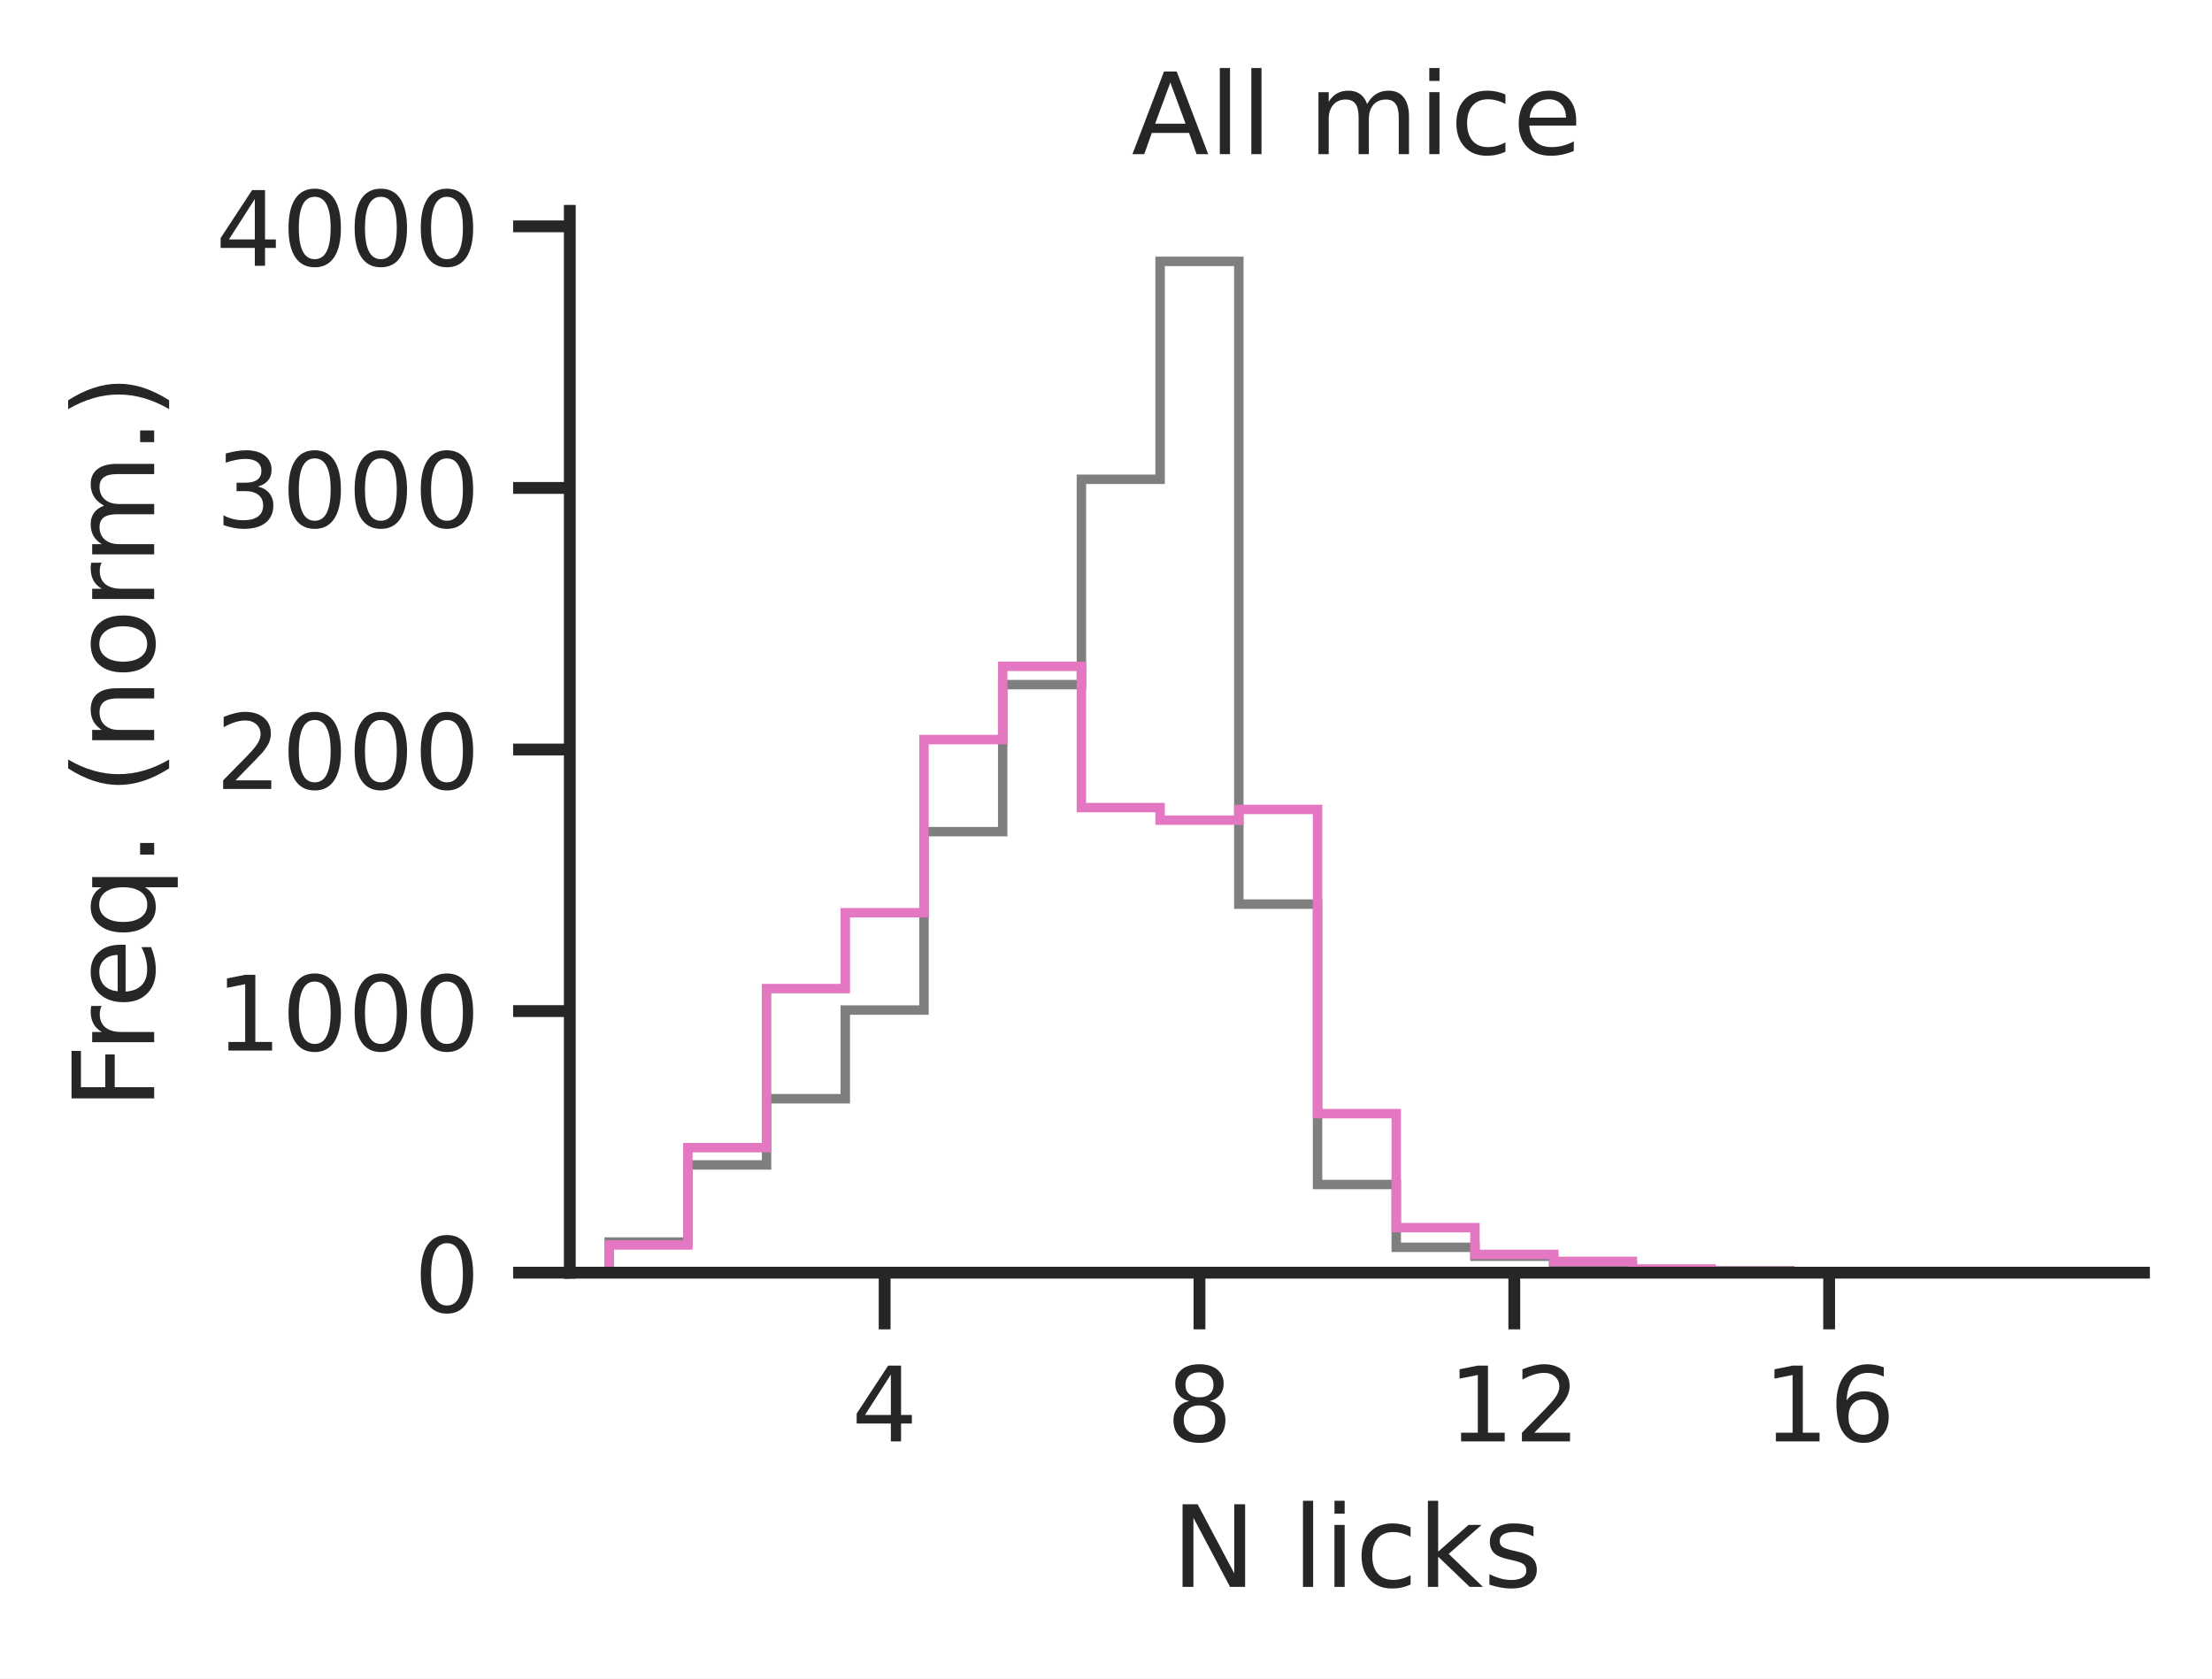
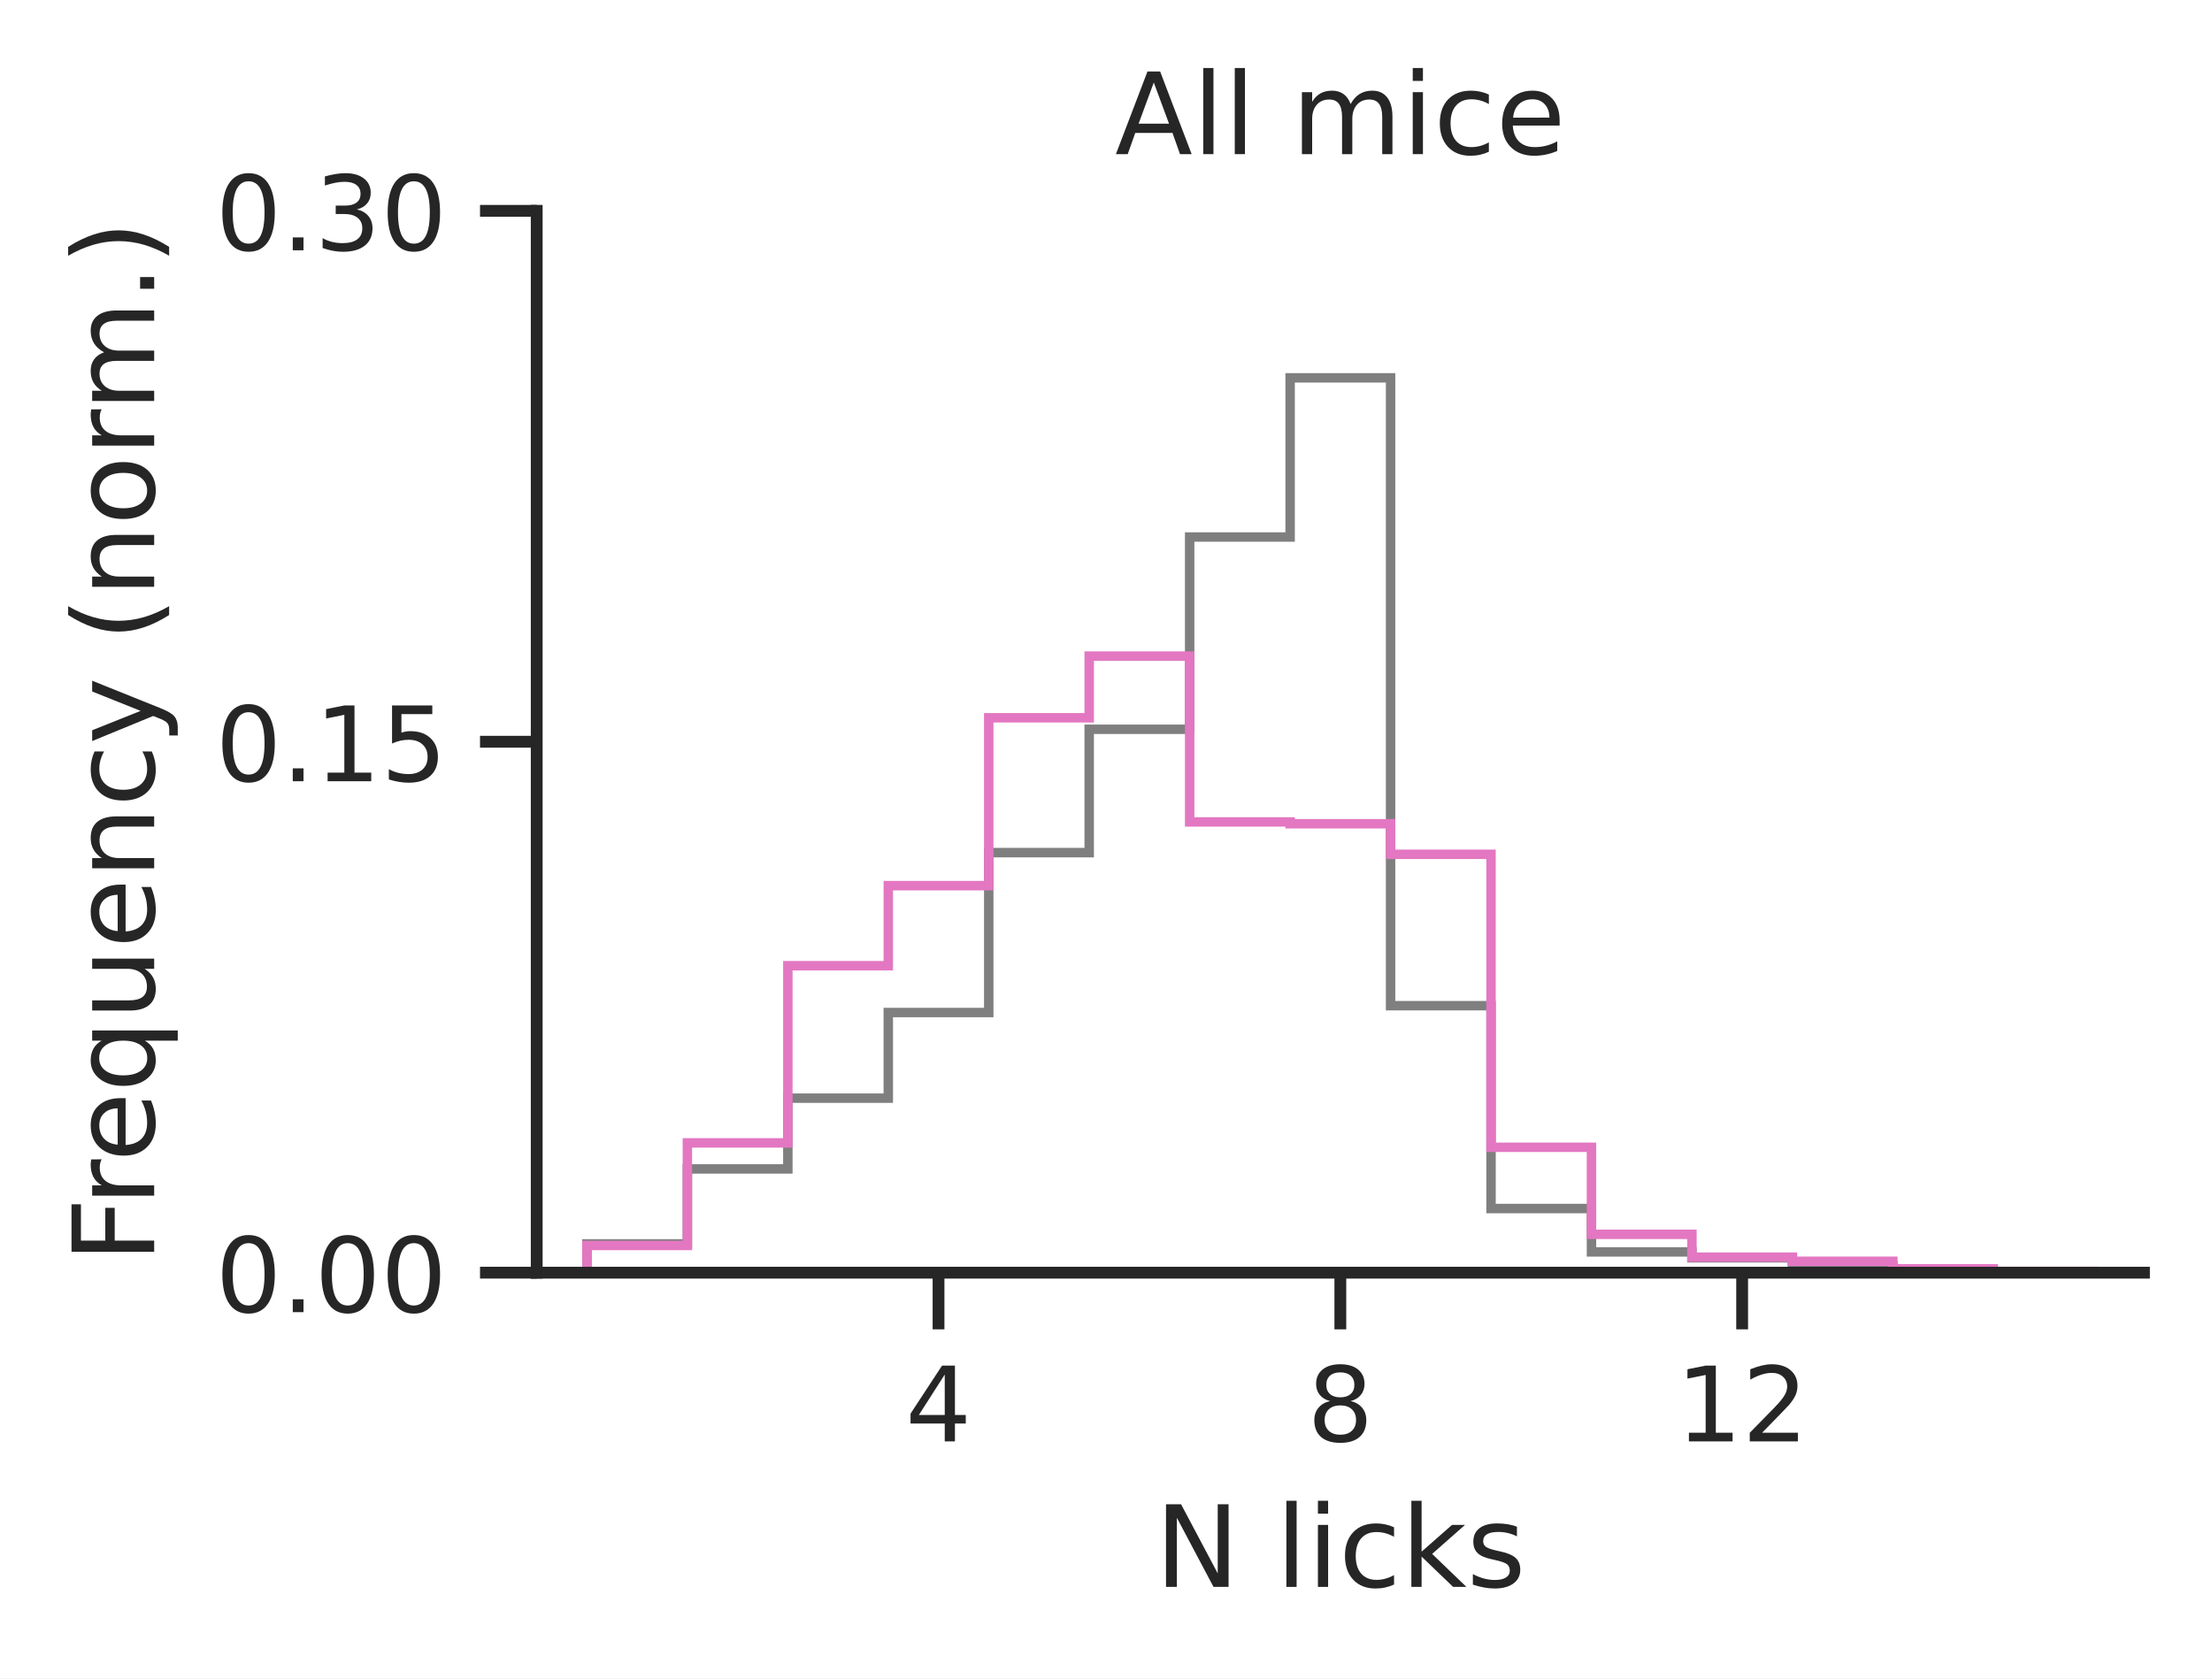
<svg xmlns="http://www.w3.org/2000/svg" xmlns:xlink="http://www.w3.org/1999/xlink" width="234.12pt" height="177.69pt" viewBox="0 0 234.12 177.69" version="1.1">
  <defs>
    <style type="text/css">*{stroke-linejoin: round; stroke-linecap: butt}</style>
  </defs>
  <g id="figure_1">
    <g id="patch_1">
      <path d="M 0 177.69  L 234.12 177.69  L 234.12 0  L 0 0  z " style="fill: #ffffff" />
    </g>
    <g id="axes_1">
      <g id="patch_2">
-         <path d="M 60.309 134.73  L 226.92 134.73  L 226.92 22.318  L 60.309 22.318  z " style="fill: #ffffff" />
+         <path d="M 56.806 134.73  L 226.92 134.73  L 226.92 22.318  L 56.806 22.318  z " style="fill: #ffffff" />
      </g>
      <g id="matplotlib.axis_1">
        <g id="xtick_1">
          <g id="line2d_1">
            <defs>
-               <path id="m507c92419c" d="M 0 0  L 0 6  " style="stroke: #262626; stroke-width: 1.25" />
-             </defs>
-             <g>
-               <use xlink:href="#m507c92419c" x="93.631" y="134.73" style="fill: #262626; stroke: #262626; stroke-width: 1.25" />
+               <path id="mb2087711fd" d="M 0 0  L 0 6  " style="stroke: #262626; stroke-width: 1.25" />
+             </defs>
+             <g>
+               <use xlink:href="#mb2087711fd" x="99.334" y="134.73" style="fill: #262626; stroke: #262626; stroke-width: 1.25" />
            </g>
          </g>
          <g id="text_1">
-             <g style="fill: #262626" transform="translate(90.13153 152.5881) scale(0.11 -0.11)">
+             <g style="fill: #262626" transform="translate(95.83496 152.5881) scale(0.11 -0.11)">
              <defs>
                <path id="DejaVuSans-34" d="M 2419 4116  L 825 1625  L 2419 1625  L 2419 4116  z M 2253 4666  L 3047 4666  L 3047 1625  L 3713 1625  L 3713 1100  L 3047 1100  L 3047 0  L 2419 0  L 2419 1100  L 313 1100  L 313 1709  L 2253 4666  z " transform="scale(0.015625)" />
              </defs>
              <use xlink:href="#DejaVuSans-34" />
            </g>
          </g>
        </g>
        <g id="xtick_2">
          <g id="line2d_2">
            <g>
-               <use xlink:href="#m507c92419c" x="126.953" y="134.73" style="fill: #262626; stroke: #262626; stroke-width: 1.25" />
+               <use xlink:href="#mb2087711fd" x="141.863" y="134.73" style="fill: #262626; stroke: #262626; stroke-width: 1.25" />
            </g>
          </g>
          <g id="text_2">
-             <g style="fill: #262626" transform="translate(123.4537 152.5881) scale(0.11 -0.11)">
+             <g style="fill: #262626" transform="translate(138.3634 152.5881) scale(0.11 -0.11)">
              <defs>
                <path id="DejaVuSans-38" d="M 2034 2216  Q 1584 2216 1326 1975  Q 1069 1734 1069 1313  Q 1069 891 1326 650  Q 1584 409 2034 409  Q 2484 409 2743 651  Q 3003 894 3003 1313  Q 3003 1734 2745 1975  Q 2488 2216 2034 2216  z M 1403 2484  Q 997 2584 770 2862  Q 544 3141 544 3541  Q 544 4100 942 4425  Q 1341 4750 2034 4750  Q 2731 4750 3128 4425  Q 3525 4100 3525 3541  Q 3525 3141 3298 2862  Q 3072 2584 2669 2484  Q 3125 2378 3379 2068  Q 3634 1759 3634 1313  Q 3634 634 3220 271  Q 2806 -91 2034 -91  Q 1263 -91 848 271  Q 434 634 434 1313  Q 434 1759 690 2068  Q 947 2378 1403 2484  z M 1172 3481  Q 1172 3119 1398 2916  Q 1625 2713 2034 2713  Q 2441 2713 2670 2916  Q 2900 3119 2900 3481  Q 2900 3844 2670 4047  Q 2441 4250 2034 4250  Q 1625 4250 1398 4047  Q 1172 3844 1172 3481  z " transform="scale(0.015625)" />
              </defs>
              <use xlink:href="#DejaVuSans-38" />
            </g>
          </g>
        </g>
        <g id="xtick_3">
          <g id="line2d_3">
            <g>
-               <use xlink:href="#m507c92419c" x="160.275" y="134.73" style="fill: #262626; stroke: #262626; stroke-width: 1.25" />
+               <use xlink:href="#mb2087711fd" x="184.391" y="134.73" style="fill: #262626; stroke: #262626; stroke-width: 1.25" />
            </g>
          </g>
          <g id="text_3">
-             <g style="fill: #262626" transform="translate(153.2765 152.5881) scale(0.11 -0.11)">
+             <g style="fill: #262626" transform="translate(177.3924 152.5881) scale(0.11 -0.11)">
              <defs>
                <path id="DejaVuSans-31" d="M 794 531  L 1825 531  L 1825 4091  L 703 3866  L 703 4441  L 1819 4666  L 2450 4666  L 2450 531  L 3481 531  L 3481 0  L 794 0  L 794 531  z " transform="scale(0.015625)" />
                <path id="DejaVuSans-32" d="M 1228 531  L 3431 531  L 3431 0  L 469 0  L 469 531  Q 828 903 1448 1529  Q 2069 2156 2228 2338  Q 2531 2678 2651 2914  Q 2772 3150 2772 3378  Q 2772 3750 2511 3984  Q 2250 4219 1831 4219  Q 1534 4219 1204 4116  Q 875 4013 500 3803  L 500 4441  Q 881 4594 1212 4672  Q 1544 4750 1819 4750  Q 2544 4750 2975 4387  Q 3406 4025 3406 3419  Q 3406 3131 3298 2873  Q 3191 2616 2906 2266  Q 2828 2175 2409 1742  Q 1991 1309 1228 531  z " transform="scale(0.015625)" />
              </defs>
              <use xlink:href="#DejaVuSans-31" />
              <use xlink:href="#DejaVuSans-32" transform="translate(63.62305 0)" />
            </g>
          </g>
        </g>
-         <g id="xtick_4">
-           <g id="line2d_4">
-             <g>
-               <use xlink:href="#m507c92419c" x="193.597" y="134.73" style="fill: #262626; stroke: #262626; stroke-width: 1.25" />
-             </g>
-           </g>
-           <g id="text_4">
-             <g style="fill: #262626" transform="translate(186.5986 152.5881) scale(0.11 -0.11)">
-               <defs>
-                 <path id="DejaVuSans-36" d="M 2113 2584  Q 1688 2584 1439 2293  Q 1191 2003 1191 1497  Q 1191 994 1439 701  Q 1688 409 2113 409  Q 2538 409 2786 701  Q 3034 994 3034 1497  Q 3034 2003 2786 2293  Q 2538 2584 2113 2584  z M 3366 4563  L 3366 3988  Q 3128 4100 2886 4159  Q 2644 4219 2406 4219  Q 1781 4219 1451 3797  Q 1122 3375 1075 2522  Q 1259 2794 1537 2939  Q 1816 3084 2150 3084  Q 2853 3084 3261 2657  Q 3669 2231 3669 1497  Q 3669 778 3244 343  Q 2819 -91 2113 -91  Q 1303 -91 875 529  Q 447 1150 447 2328  Q 447 3434 972 4092  Q 1497 4750 2381 4750  Q 2619 4750 2861 4703  Q 3103 4656 3366 4563  z " transform="scale(0.015625)" />
-               </defs>
-               <use xlink:href="#DejaVuSans-31" />
-               <use xlink:href="#DejaVuSans-36" transform="translate(63.62305 0)" />
-             </g>
-           </g>
-         </g>
-         <g id="text_5">
-           <g style="fill: #262626" transform="translate(123.9857 167.9939) scale(0.12 -0.12)">
+         <g id="text_4">
+           <g style="fill: #262626" transform="translate(122.2343 167.9939) scale(0.12 -0.12)">
            <defs>
              <path id="DejaVuSans-4e" d="M 628 4666  L 1478 4666  L 3547 763  L 3547 4666  L 4159 4666  L 4159 0  L 3309 0  L 1241 3903  L 1241 0  L 628 0  L 628 4666  z " transform="scale(0.015625)" />
              <path id="DejaVuSans-20" transform="scale(0.015625)" />
              <path id="DejaVuSans-6c" d="M 603 4863  L 1178 4863  L 1178 0  L 603 0  L 603 4863  z " transform="scale(0.015625)" />
              <path id="DejaVuSans-69" d="M 603 3500  L 1178 3500  L 1178 0  L 603 0  L 603 3500  z M 603 4863  L 1178 4863  L 1178 4134  L 603 4134  L 603 4863  z " transform="scale(0.015625)" />
              <path id="DejaVuSans-63" d="M 3122 3366  L 3122 2828  Q 2878 2963 2633 3030  Q 2388 3097 2138 3097  Q 1578 3097 1268 2742  Q 959 2388 959 1747  Q 959 1106 1268 751  Q 1578 397 2138 397  Q 2388 397 2633 464  Q 2878 531 3122 666  L 3122 134  Q 2881 22 2623 -34  Q 2366 -91 2075 -91  Q 1284 -91 818 406  Q 353 903 353 1747  Q 353 2603 823 3093  Q 1294 3584 2113 3584  Q 2378 3584 2631 3529  Q 2884 3475 3122 3366  z " transform="scale(0.015625)" />
              <path id="DejaVuSans-6b" d="M 581 4863  L 1159 4863  L 1159 1991  L 2875 3500  L 3609 3500  L 1753 1863  L 3688 0  L 2938 0  L 1159 1709  L 1159 0  L 581 0  L 581 4863  z " transform="scale(0.015625)" />
              <path id="DejaVuSans-73" d="M 2834 3397  L 2834 2853  Q 2591 2978 2328 3040  Q 2066 3103 1784 3103  Q 1356 3103 1142 2972  Q 928 2841 928 2578  Q 928 2378 1081 2264  Q 1234 2150 1697 2047  L 1894 2003  Q 2506 1872 2764 1633  Q 3022 1394 3022 966  Q 3022 478 2636 193  Q 2250 -91 1575 -91  Q 1294 -91 989 -36  Q 684 19 347 128  L 347 722  Q 666 556 975 473  Q 1284 391 1588 391  Q 1994 391 2212 530  Q 2431 669 2431 922  Q 2431 1156 2273 1281  Q 2116 1406 1581 1522  L 1381 1569  Q 847 1681 609 1914  Q 372 2147 372 2553  Q 372 3047 722 3315  Q 1072 3584 1716 3584  Q 2034 3584 2315 3537  Q 2597 3491 2834 3397  z " transform="scale(0.015625)" />
            </defs>
            <use xlink:href="#DejaVuSans-4e" />
            <use xlink:href="#DejaVuSans-20" transform="translate(74.80469 0)" />
            <use xlink:href="#DejaVuSans-6c" transform="translate(106.5918 0)" />
            <use xlink:href="#DejaVuSans-69" transform="translate(134.375 0)" />
            <use xlink:href="#DejaVuSans-63" transform="translate(162.1582 0)" />
            <use xlink:href="#DejaVuSans-6b" transform="translate(217.1387 0)" />
            <use xlink:href="#DejaVuSans-73" transform="translate(275.0488 0)" />
          </g>
        </g>
      </g>
      <g id="matplotlib.axis_2">
        <g id="ytick_1">
+           <g id="line2d_4">
+             <defs>
+               <path id="mbf10656b98" d="M 0 0  L -6 0  " style="stroke: #262626; stroke-width: 1.25" />
+             </defs>
+             <g>
+               <use xlink:href="#mbf10656b98" x="56.806" y="134.73" style="fill: #262626; stroke: #262626; stroke-width: 1.25" />
+             </g>
+           </g>
+           <g id="text_5">
+             <g style="fill: #262626" transform="translate(22.81375 138.909) scale(0.11 -0.11)">
+               <defs>
+                 <path id="DejaVuSans-30" d="M 2034 4250  Q 1547 4250 1301 3770  Q 1056 3291 1056 2328  Q 1056 1369 1301 889  Q 1547 409 2034 409  Q 2525 409 2770 889  Q 3016 1369 3016 2328  Q 3016 3291 2770 3770  Q 2525 4250 2034 4250  z M 2034 4750  Q 2819 4750 3233 4129  Q 3647 3509 3647 2328  Q 3647 1150 3233 529  Q 2819 -91 2034 -91  Q 1250 -91 836 529  Q 422 1150 422 2328  Q 422 3509 836 4129  Q 1250 4750 2034 4750  z " transform="scale(0.015625)" />
+                 <path id="DejaVuSans-2e" d="M 684 794  L 1344 794  L 1344 0  L 684 0  L 684 794  z " transform="scale(0.015625)" />
+               </defs>
+               <use xlink:href="#DejaVuSans-30" />
+               <use xlink:href="#DejaVuSans-2e" transform="translate(63.62305 0)" />
+               <use xlink:href="#DejaVuSans-30" transform="translate(95.41016 0)" />
+               <use xlink:href="#DejaVuSans-30" transform="translate(159.0332 0)" />
+             </g>
+           </g>
+         </g>
+         <g id="ytick_2">
          <g id="line2d_5">
-             <defs>
-               <path id="m764c21cec2" d="M 0 0  L -6 0  " style="stroke: #262626; stroke-width: 1.25" />
-             </defs>
-             <g>
-               <use xlink:href="#m764c21cec2" x="60.309" y="134.73" style="fill: #262626; stroke: #262626; stroke-width: 1.25" />
+             <g>
+               <use xlink:href="#mbf10656b98" x="56.806" y="78.524" style="fill: #262626; stroke: #262626; stroke-width: 1.25" />
            </g>
          </g>
          <g id="text_6">
-             <g style="fill: #262626" transform="translate(43.81 138.909) scale(0.11 -0.11)">
-               <defs>
-                 <path id="DejaVuSans-30" d="M 2034 4250  Q 1547 4250 1301 3770  Q 1056 3291 1056 2328  Q 1056 1369 1301 889  Q 1547 409 2034 409  Q 2525 409 2770 889  Q 3016 1369 3016 2328  Q 3016 3291 2770 3770  Q 2525 4250 2034 4250  z M 2034 4750  Q 2819 4750 3233 4129  Q 3647 3509 3647 2328  Q 3647 1150 3233 529  Q 2819 -91 2034 -91  Q 1250 -91 836 529  Q 422 1150 422 2328  Q 422 3509 836 4129  Q 1250 4750 2034 4750  z " transform="scale(0.015625)" />
+             <g style="fill: #262626" transform="translate(22.81375 82.70312) scale(0.11 -0.11)">
+               <defs>
+                 <path id="DejaVuSans-35" d="M 691 4666  L 3169 4666  L 3169 4134  L 1269 4134  L 1269 2991  Q 1406 3038 1543 3061  Q 1681 3084 1819 3084  Q 2600 3084 3056 2656  Q 3513 2228 3513 1497  Q 3513 744 3044 326  Q 2575 -91 1722 -91  Q 1428 -91 1123 -41  Q 819 9 494 109  L 494 744  Q 775 591 1075 516  Q 1375 441 1709 441  Q 2250 441 2565 725  Q 2881 1009 2881 1497  Q 2881 1984 2565 2268  Q 2250 2553 1709 2553  Q 1456 2553 1204 2497  Q 953 2441 691 2322  L 691 4666  z " transform="scale(0.015625)" />
              </defs>
              <use xlink:href="#DejaVuSans-30" />
-             </g>
-           </g>
-         </g>
-         <g id="ytick_2">
+               <use xlink:href="#DejaVuSans-2e" transform="translate(63.62305 0)" />
+               <use xlink:href="#DejaVuSans-31" transform="translate(95.41016 0)" />
+               <use xlink:href="#DejaVuSans-35" transform="translate(159.0332 0)" />
+             </g>
+           </g>
+         </g>
+         <g id="ytick_3">
          <g id="line2d_6">
            <g>
-               <use xlink:href="#m764c21cec2" x="60.309" y="107.037" style="fill: #262626; stroke: #262626; stroke-width: 1.25" />
+               <use xlink:href="#mbf10656b98" x="56.806" y="22.318" style="fill: #262626; stroke: #262626; stroke-width: 1.25" />
            </g>
          </g>
          <g id="text_7">
-             <g style="fill: #262626" transform="translate(22.81375 111.2166) scale(0.11 -0.11)">
-               <use xlink:href="#DejaVuSans-31" />
-               <use xlink:href="#DejaVuSans-30" transform="translate(63.62305 0)" />
-               <use xlink:href="#DejaVuSans-30" transform="translate(127.2461 0)" />
-               <use xlink:href="#DejaVuSans-30" transform="translate(190.8691 0)" />
-             </g>
-           </g>
-         </g>
-         <g id="ytick_3">
-           <g id="line2d_7">
-             <g>
-               <use xlink:href="#m764c21cec2" x="60.309" y="79.345" style="fill: #262626; stroke: #262626; stroke-width: 1.25" />
-             </g>
-           </g>
-           <g id="text_8">
-             <g style="fill: #262626" transform="translate(22.81375 83.5242) scale(0.11 -0.11)">
-               <use xlink:href="#DejaVuSans-32" />
-               <use xlink:href="#DejaVuSans-30" transform="translate(63.62305 0)" />
-               <use xlink:href="#DejaVuSans-30" transform="translate(127.2461 0)" />
-               <use xlink:href="#DejaVuSans-30" transform="translate(190.8691 0)" />
-             </g>
-           </g>
-         </g>
-         <g id="ytick_4">
-           <g id="line2d_8">
-             <g>
-               <use xlink:href="#m764c21cec2" x="60.309" y="51.653" style="fill: #262626; stroke: #262626; stroke-width: 1.25" />
-             </g>
-           </g>
-           <g id="text_9">
-             <g style="fill: #262626" transform="translate(22.81375 55.83181) scale(0.11 -0.11)">
+             <g style="fill: #262626" transform="translate(22.81375 26.49727) scale(0.11 -0.11)">
              <defs>
                <path id="DejaVuSans-33" d="M 2597 2516  Q 3050 2419 3304 2112  Q 3559 1806 3559 1356  Q 3559 666 3084 287  Q 2609 -91 1734 -91  Q 1441 -91 1130 -33  Q 819 25 488 141  L 488 750  Q 750 597 1062 519  Q 1375 441 1716 441  Q 2309 441 2620 675  Q 2931 909 2931 1356  Q 2931 1769 2642 2001  Q 2353 2234 1838 2234  L 1294 2234  L 1294 2753  L 1863 2753  Q 2328 2753 2575 2939  Q 2822 3125 2822 3475  Q 2822 3834 2567 4026  Q 2313 4219 1838 4219  Q 1578 4219 1281 4162  Q 984 4106 628 3988  L 628 4550  Q 988 4650 1302 4700  Q 1616 4750 1894 4750  Q 2613 4750 3031 4423  Q 3450 4097 3450 3541  Q 3450 3153 3228 2886  Q 3006 2619 2597 2516  z " transform="scale(0.015625)" />
              </defs>
-               <use xlink:href="#DejaVuSans-33" />
-               <use xlink:href="#DejaVuSans-30" transform="translate(63.62305 0)" />
-               <use xlink:href="#DejaVuSans-30" transform="translate(127.2461 0)" />
-               <use xlink:href="#DejaVuSans-30" transform="translate(190.8691 0)" />
-             </g>
-           </g>
-         </g>
-         <g id="ytick_5">
-           <g id="line2d_9">
-             <g>
-               <use xlink:href="#m764c21cec2" x="60.309" y="23.96" style="fill: #262626; stroke: #262626; stroke-width: 1.25" />
-             </g>
-           </g>
-           <g id="text_10">
-             <g style="fill: #262626" transform="translate(22.81375 28.13942) scale(0.11 -0.11)">
-               <use xlink:href="#DejaVuSans-34" />
-               <use xlink:href="#DejaVuSans-30" transform="translate(63.62305 0)" />
-               <use xlink:href="#DejaVuSans-30" transform="translate(127.2461 0)" />
-               <use xlink:href="#DejaVuSans-30" transform="translate(190.8691 0)" />
-             </g>
-           </g>
-         </g>
-         <g id="text_11">
-           <g style="fill: #262626" transform="translate(16.31812 117.4546) rotate(-90) scale(0.12 -0.12)">
+               <use xlink:href="#DejaVuSans-30" />
+               <use xlink:href="#DejaVuSans-2e" transform="translate(63.62305 0)" />
+               <use xlink:href="#DejaVuSans-33" transform="translate(95.41016 0)" />
+               <use xlink:href="#DejaVuSans-30" transform="translate(159.0332 0)" />
+             </g>
+           </g>
+         </g>
+         <g id="text_8">
+           <g style="fill: #262626" transform="translate(16.31812 133.6949) rotate(-90) scale(0.12 -0.12)">
            <defs>
              <path id="DejaVuSans-46" d="M 628 4666  L 3309 4666  L 3309 4134  L 1259 4134  L 1259 2759  L 3109 2759  L 3109 2228  L 1259 2228  L 1259 0  L 628 0  L 628 4666  z " transform="scale(0.015625)" />
              <path id="DejaVuSans-72" d="M 2631 2963  Q 2534 3019 2420 3045  Q 2306 3072 2169 3072  Q 1681 3072 1420 2755  Q 1159 2438 1159 1844  L 1159 0  L 581 0  L 581 3500  L 1159 3500  L 1159 2956  Q 1341 3275 1631 3429  Q 1922 3584 2338 3584  Q 2397 3584 2469 3576  Q 2541 3569 2628 3553  L 2631 2963  z " transform="scale(0.015625)" />
              <path id="DejaVuSans-65" d="M 3597 1894  L 3597 1613  L 953 1613  Q 991 1019 1311 708  Q 1631 397 2203 397  Q 2534 397 2845 478  Q 3156 559 3463 722  L 3463 178  Q 3153 47 2828 -22  Q 2503 -91 2169 -91  Q 1331 -91 842 396  Q 353 884 353 1716  Q 353 2575 817 3079  Q 1281 3584 2069 3584  Q 2775 3584 3186 3129  Q 3597 2675 3597 1894  z M 3022 2063  Q 3016 2534 2758 2815  Q 2500 3097 2075 3097  Q 1594 3097 1305 2825  Q 1016 2553 972 2059  L 3022 2063  z " transform="scale(0.015625)" />
              <path id="DejaVuSans-71" d="M 947 1747  Q 947 1113 1208 752  Q 1469 391 1925 391  Q 2381 391 2643 752  Q 2906 1113 2906 1747  Q 2906 2381 2643 2742  Q 2381 3103 1925 3103  Q 1469 3103 1208 2742  Q 947 2381 947 1747  z M 2906 525  Q 2725 213 2448 61  Q 2172 -91 1784 -91  Q 1150 -91 751 415  Q 353 922 353 1747  Q 353 2572 751 3078  Q 1150 3584 1784 3584  Q 2172 3584 2448 3432  Q 2725 3281 2906 2969  L 2906 3500  L 3481 3500  L 3481 -1331  L 2906 -1331  L 2906 525  z " transform="scale(0.015625)" />
-               <path id="DejaVuSans-2e" d="M 684 794  L 1344 794  L 1344 0  L 684 0  L 684 794  z " transform="scale(0.015625)" />
+               <path id="DejaVuSans-75" d="M 544 1381  L 544 3500  L 1119 3500  L 1119 1403  Q 1119 906 1312 657  Q 1506 409 1894 409  Q 2359 409 2629 706  Q 2900 1003 2900 1516  L 2900 3500  L 3475 3500  L 3475 0  L 2900 0  L 2900 538  Q 2691 219 2414 64  Q 2138 -91 1772 -91  Q 1169 -91 856 284  Q 544 659 544 1381  z M 1991 3584  L 1991 3584  z " transform="scale(0.015625)" />
+               <path id="DejaVuSans-6e" d="M 3513 2113  L 3513 0  L 2938 0  L 2938 2094  Q 2938 2591 2744 2837  Q 2550 3084 2163 3084  Q 1697 3084 1428 2787  Q 1159 2491 1159 1978  L 1159 0  L 581 0  L 581 3500  L 1159 3500  L 1159 2956  Q 1366 3272 1645 3428  Q 1925 3584 2291 3584  Q 2894 3584 3203 3211  Q 3513 2838 3513 2113  z " transform="scale(0.015625)" />
+               <path id="DejaVuSans-79" d="M 2059 -325  Q 1816 -950 1584 -1140  Q 1353 -1331 966 -1331  L 506 -1331  L 506 -850  L 844 -850  Q 1081 -850 1212 -737  Q 1344 -625 1503 -206  L 1606 56  L 191 3500  L 800 3500  L 1894 763  L 2988 3500  L 3597 3500  L 2059 -325  z " transform="scale(0.015625)" />
              <path id="DejaVuSans-28" d="M 1984 4856  Q 1566 4138 1362 3434  Q 1159 2731 1159 2009  Q 1159 1288 1364 580  Q 1569 -128 1984 -844  L 1484 -844  Q 1016 -109 783 600  Q 550 1309 550 2009  Q 550 2706 781 3412  Q 1013 4119 1484 4856  L 1984 4856  z " transform="scale(0.015625)" />
-               <path id="DejaVuSans-6e" d="M 3513 2113  L 3513 0  L 2938 0  L 2938 2094  Q 2938 2591 2744 2837  Q 2550 3084 2163 3084  Q 1697 3084 1428 2787  Q 1159 2491 1159 1978  L 1159 0  L 581 0  L 581 3500  L 1159 3500  L 1159 2956  Q 1366 3272 1645 3428  Q 1925 3584 2291 3584  Q 2894 3584 3203 3211  Q 3513 2838 3513 2113  z " transform="scale(0.015625)" />
              <path id="DejaVuSans-6f" d="M 1959 3097  Q 1497 3097 1228 2736  Q 959 2375 959 1747  Q 959 1119 1226 758  Q 1494 397 1959 397  Q 2419 397 2687 759  Q 2956 1122 2956 1747  Q 2956 2369 2687 2733  Q 2419 3097 1959 3097  z M 1959 3584  Q 2709 3584 3137 3096  Q 3566 2609 3566 1747  Q 3566 888 3137 398  Q 2709 -91 1959 -91  Q 1206 -91 779 398  Q 353 888 353 1747  Q 353 2609 779 3096  Q 1206 3584 1959 3584  z " transform="scale(0.015625)" />
              <path id="DejaVuSans-6d" d="M 3328 2828  Q 3544 3216 3844 3400  Q 4144 3584 4550 3584  Q 5097 3584 5394 3201  Q 5691 2819 5691 2113  L 5691 0  L 5113 0  L 5113 2094  Q 5113 2597 4934 2840  Q 4756 3084 4391 3084  Q 3944 3084 3684 2787  Q 3425 2491 3425 1978  L 3425 0  L 2847 0  L 2847 2094  Q 2847 2600 2669 2842  Q 2491 3084 2119 3084  Q 1678 3084 1418 2786  Q 1159 2488 1159 1978  L 1159 0  L 581 0  L 581 3500  L 1159 3500  L 1159 2956  Q 1356 3278 1631 3431  Q 1906 3584 2284 3584  Q 2666 3584 2933 3390  Q 3200 3197 3328 2828  z " transform="scale(0.015625)" />
              <path id="DejaVuSans-29" d="M 513 4856  L 1013 4856  Q 1481 4119 1714 3412  Q 1947 2706 1947 2009  Q 1947 1309 1714 600  Q 1481 -109 1013 -844  L 513 -844  Q 928 -128 1133 580  Q 1338 1288 1338 2009  Q 1338 2731 1133 3434  Q 928 4138 513 4856  z " transform="scale(0.015625)" />
            </defs>
            <use xlink:href="#DejaVuSans-46" />
            <use xlink:href="#DejaVuSans-72" transform="translate(50.26953 0)" />
            <use xlink:href="#DejaVuSans-65" transform="translate(89.13281 0)" />
            <use xlink:href="#DejaVuSans-71" transform="translate(150.6562 0)" />
-             <use xlink:href="#DejaVuSans-2e" transform="translate(214.1328 0)" />
-             <use xlink:href="#DejaVuSans-20" transform="translate(245.9199 0)" />
-             <use xlink:href="#DejaVuSans-28" transform="translate(277.707 0)" />
-             <use xlink:href="#DejaVuSans-6e" transform="translate(316.7207 0)" />
-             <use xlink:href="#DejaVuSans-6f" transform="translate(380.0996 0)" />
-             <use xlink:href="#DejaVuSans-72" transform="translate(441.2812 0)" />
-             <use xlink:href="#DejaVuSans-6d" transform="translate(480.6445 0)" />
-             <use xlink:href="#DejaVuSans-2e" transform="translate(578.0566 0)" />
-             <use xlink:href="#DejaVuSans-29" transform="translate(609.8438 0)" />
+             <use xlink:href="#DejaVuSans-75" transform="translate(214.1328 0)" />
+             <use xlink:href="#DejaVuSans-65" transform="translate(277.5117 0)" />
+             <use xlink:href="#DejaVuSans-6e" transform="translate(339.0352 0)" />
+             <use xlink:href="#DejaVuSans-63" transform="translate(402.4141 0)" />
+             <use xlink:href="#DejaVuSans-79" transform="translate(457.3945 0)" />
+             <use xlink:href="#DejaVuSans-20" transform="translate(516.5742 0)" />
+             <use xlink:href="#DejaVuSans-28" transform="translate(548.3613 0)" />
+             <use xlink:href="#DejaVuSans-6e" transform="translate(587.375 0)" />
+             <use xlink:href="#DejaVuSans-6f" transform="translate(650.7539 0)" />
+             <use xlink:href="#DejaVuSans-72" transform="translate(711.9355 0)" />
+             <use xlink:href="#DejaVuSans-6d" transform="translate(751.2988 0)" />
+             <use xlink:href="#DejaVuSans-2e" transform="translate(848.7109 0)" />
+             <use xlink:href="#DejaVuSans-29" transform="translate(880.498 0)" />
          </g>
        </g>
      </g>
      <g id="patch_3">
-         <path d="M 64.474 134.73  L 64.474 131.49  L 72.805 131.49  L 72.805 123.321  L 81.135 123.321  L 81.135 116.314  L 89.466 116.314  L 89.466 106.927  L 97.796 106.927  L 97.796 88.04  L 106.127 88.04  L 106.127 72.477  L 114.457 72.477  L 114.457 50.739  L 122.788 50.739  L 122.788 27.671  L 131.118 27.671  L 131.118 95.711  L 139.449 95.711  L 139.449 125.397  L 147.779 125.397  L 147.779 132.044  L 156.11 132.044  L 156.11 132.985  L 164.44 132.985  L 164.44 133.982  L 172.771 133.982  L 172.771 134.453  L 181.102 134.453  L 181.102 134.536  L 189.432 134.536  L 189.432 134.619  L 197.763 134.619  L 197.763 134.674  L 206.093 134.674  L 206.093 134.674  L 214.424 134.674  L 214.424 134.674  L 222.754 134.674  L 222.754 134.73  L 231.085 134.73  L 231.085 134.73  L 235.12 134.73  " clip-path="url(#pf763e2a955)" style="fill: none; stroke: #7f7f7f; stroke-linejoin: miter" />
+         <path d="M 62.122 134.73  L 62.122 131.684  L 72.754 131.684  L 72.754 123.744  L 83.386 123.744  L 83.386 116.253  L 94.018 116.253  L 94.018 107.189  L 104.65 107.189  L 104.65 90.261  L 115.282 90.261  L 115.282 77.202  L 125.915 77.202  L 125.915 56.852  L 136.547 56.852  L 136.547 39.998  L 147.179 39.998  L 147.179 106.465  L 157.811 106.465  L 157.811 127.938  L 168.443 127.938  L 168.443 132.533  L 179.075 132.533  L 179.075 133.157  L 189.707 133.157  L 189.707 134.031  L 200.339 134.031  L 200.339 134.48  L 210.971 134.48  L 210.971 134.605  L 221.603 134.605  L 221.603 134.68  L 232.236 134.68  L 232.236 134.68  L 235.12 134.68  " clip-path="url(#p1ea68e9d6c)" style="fill: none; stroke: #7f7f7f; stroke-linejoin: miter" />
      </g>
      <g id="patch_4">
-         <path d="M 64.474 134.73  L 64.474 131.794  L 72.805 131.794  L 72.805 121.493  L 81.135 121.493  L 81.135 104.656  L 89.466 104.656  L 89.466 96.625  L 97.796 96.625  L 97.796 78.293  L 106.127 78.293  L 106.127 70.539  L 114.457 70.539  L 114.457 85.493  L 122.788 85.493  L 122.788 86.822  L 131.118 86.822  L 131.118 85.687  L 139.449 85.687  L 139.449 117.893  L 147.779 117.893  L 147.779 129.967  L 156.11 129.967  L 156.11 132.791  L 164.44 132.791  L 164.44 133.539  L 172.771 133.539  L 172.771 134.342  L 181.102 134.342  L 181.102 134.564  L 189.432 134.564  L 189.432 134.619  L 197.763 134.619  L 197.763 134.647  L 206.093 134.647  L 206.093 134.674  L 214.424 134.674  L 214.424 134.674  L 222.754 134.674  L 222.754 134.73  L 231.085 134.73  L 231.085 134.73  L 235.12 134.73  " clip-path="url(#pf763e2a955)" style="fill: none; stroke: #e377c2; stroke-linejoin: miter" />
+         <path d="M 62.122 134.73  L 62.122 131.85  L 72.754 131.85  L 72.754 120.99  L 83.386 120.99  L 83.386 102.231  L 94.018 102.231  L 94.018 93.757  L 104.65 93.757  L 104.65 75.986  L 115.282 75.986  L 115.282 69.459  L 125.915 69.459  L 125.915 87.011  L 136.547 87.011  L 136.547 87.203  L 147.179 87.203  L 147.179 90.439  L 157.811 90.439  L 157.811 121.456  L 168.443 121.456  L 168.443 130.671  L 179.075 130.671  L 179.075 133.084  L 189.707 133.084  L 189.707 133.523  L 200.339 133.523  L 200.339 134.318  L 210.971 134.318  L 210.971 134.593  L 221.603 134.593  L 221.603 134.62  L 232.236 134.62  L 232.236 134.702  L 235.12 134.702  " clip-path="url(#p1ea68e9d6c)" style="fill: none; stroke: #e377c2; stroke-linejoin: miter" />
      </g>
      <g id="patch_5">
-         <path d="M 60.309 134.73  L 60.309 22.318  " style="fill: none; stroke: #262626; stroke-width: 1.25; stroke-linejoin: miter; stroke-linecap: square" />
+         <path d="M 56.806 134.73  L 56.806 22.318  " style="fill: none; stroke: #262626; stroke-width: 1.25; stroke-linejoin: miter; stroke-linecap: square" />
      </g>
      <g id="patch_6">
-         <path d="M 60.309 134.73  L 226.92 134.73  " style="fill: none; stroke: #262626; stroke-width: 1.25; stroke-linejoin: miter; stroke-linecap: square" />
-       </g>
-       <g id="text_12">
-         <g style="fill: #262626" transform="translate(119.7669 16.31812) scale(0.12 -0.12)">
+         <path d="M 56.806 134.73  L 226.92 134.73  " style="fill: none; stroke: #262626; stroke-width: 1.25; stroke-linejoin: miter; stroke-linecap: square" />
+       </g>
+       <g id="text_9">
+         <g style="fill: #262626" transform="translate(118.0155 16.31812) scale(0.12 -0.12)">
          <defs>
            <path id="DejaVuSans-41" d="M 2188 4044  L 1331 1722  L 3047 1722  L 2188 4044  z M 1831 4666  L 2547 4666  L 4325 0  L 3669 0  L 3244 1197  L 1141 1197  L 716 0  L 50 0  L 1831 4666  z " transform="scale(0.015625)" />
          </defs>
          <use xlink:href="#DejaVuSans-41" />
          <use xlink:href="#DejaVuSans-6c" transform="translate(68.4082 0)" />
          <use xlink:href="#DejaVuSans-6c" transform="translate(96.19141 0)" />
          <use xlink:href="#DejaVuSans-20" transform="translate(123.9746 0)" />
          <use xlink:href="#DejaVuSans-6d" transform="translate(155.7617 0)" />
          <use xlink:href="#DejaVuSans-69" transform="translate(253.1738 0)" />
          <use xlink:href="#DejaVuSans-63" transform="translate(280.957 0)" />
          <use xlink:href="#DejaVuSans-65" transform="translate(335.9375 0)" />
        </g>
      </g>
    </g>
  </g>
  <defs>
-     <clipPath id="pf763e2a955">
-       <rect x="60.309" y="22.318" width="166.611" height="112.412" />
+     <clipPath id="p1ea68e9d6c">
+       <rect x="56.806" y="22.318" width="170.114" height="112.412" />
    </clipPath>
  </defs>
</svg>
